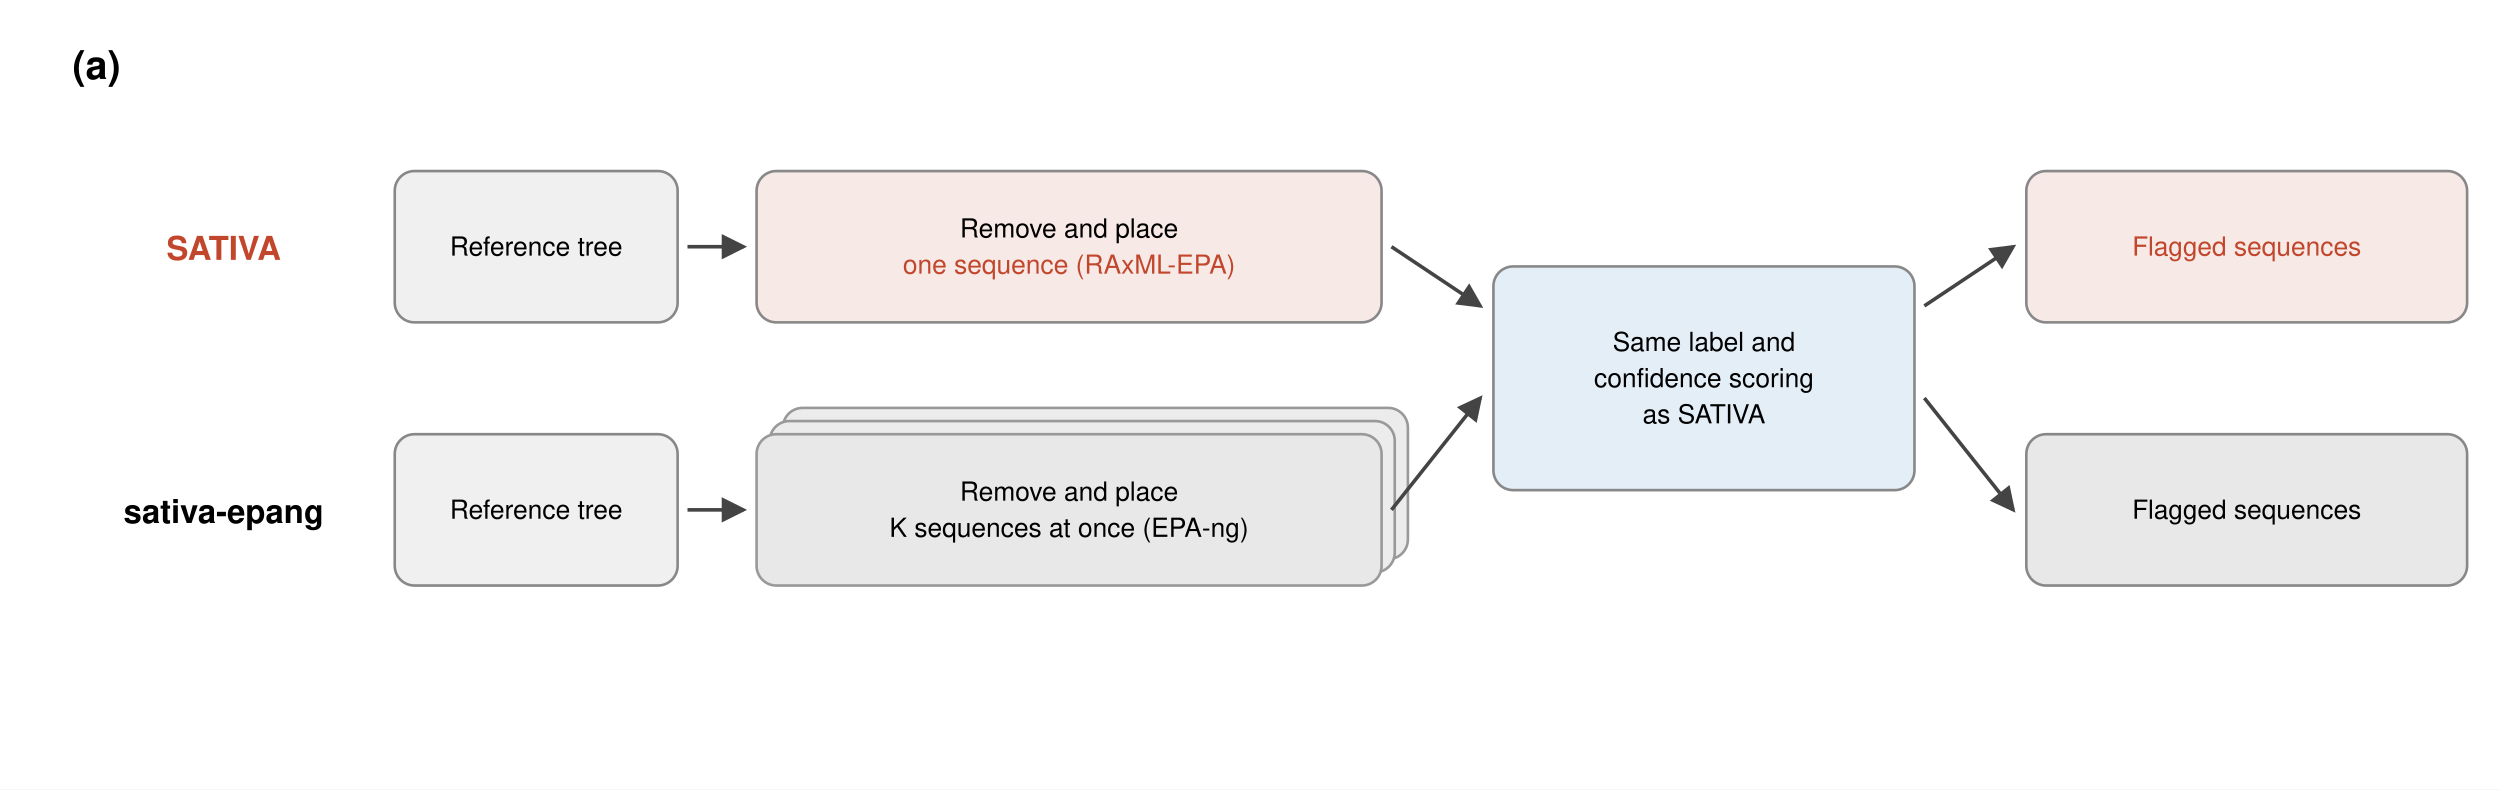
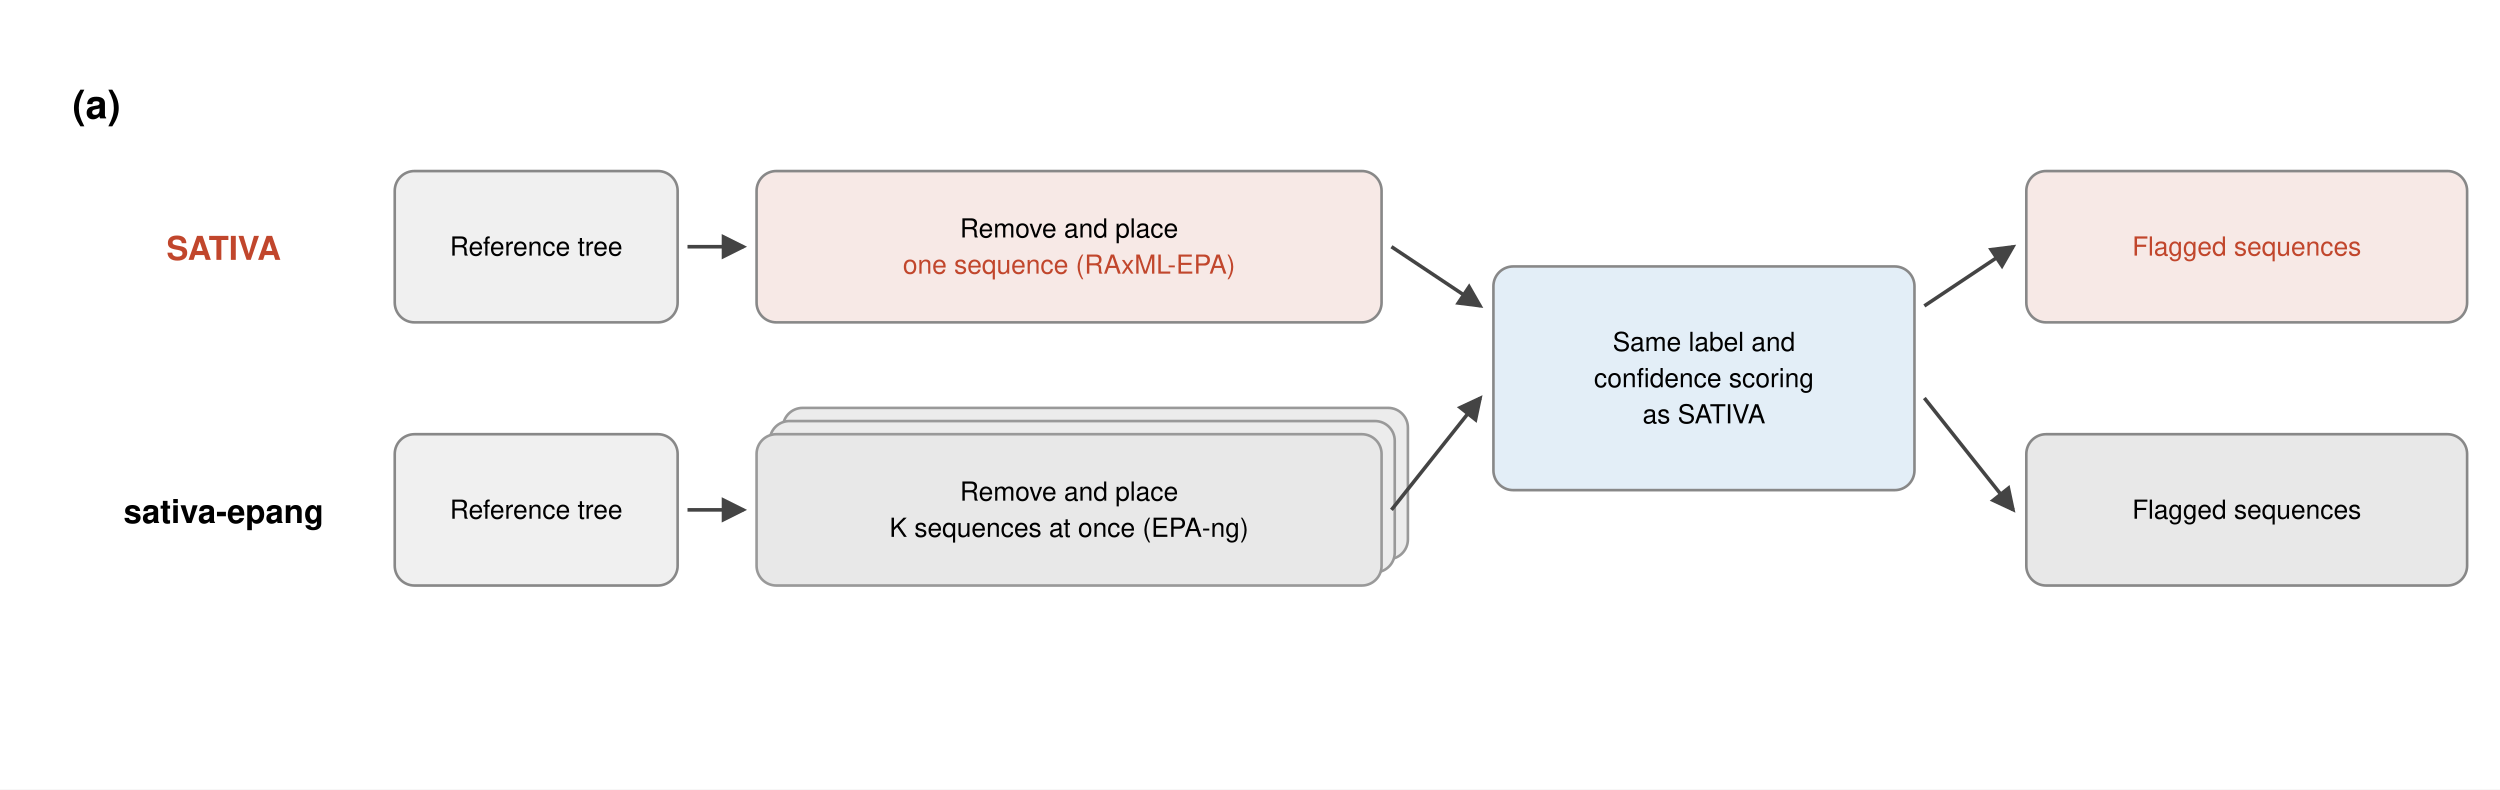
<svg xmlns="http://www.w3.org/2000/svg" width="760" height="240" viewBox="0 0 760 240" font-family="Helvetica,Arial,sans-serif">
  <rect width="760" height="240" fill="#fff" />
  <defs>
    <marker id="head" markerWidth="7" markerHeight="7" refX="6" refY="3.5" orient="auto">
      <path d="M0,0 L7,3.5 L0,7 z" fill="#444" />
    </marker>
  </defs>
-   <text x="22.0" y="24.0" font-size="12" fill="#000" font-weight="bold" text-anchor="start">(a)</text>
+   <text x="22.0" y="36.0" font-size="12" fill="#000" font-weight="bold" text-anchor="start">(a)</text>
  <text x="68.0" y="79.0" font-size="10" fill="#c1462c" font-weight="bold" text-anchor="middle">SATIVA</text>
  <text x="68.0" y="159.0" font-size="10" fill="#000000" font-weight="bold" text-anchor="middle">sativa-epang</text>
  <rect x="120" y="52" width="86" height="46" rx="6" fill="#f0f0f0" stroke="#888" stroke-width="0.8" />
  <text x="163.0" y="77.7" font-size="8" fill="#000" font-weight="normal" text-anchor="middle">Reference tree</text>
  <rect x="120" y="132" width="86" height="46" rx="6" fill="#f0f0f0" stroke="#888" stroke-width="0.8" />
  <text x="163.0" y="157.7" font-size="8" fill="#000" font-weight="normal" text-anchor="middle">Reference tree</text>
  <rect x="230" y="52" width="190" height="46" rx="6" fill="#f7e9e6" stroke="#888" stroke-width="0.8" />
  <text x="325.0" y="72.2" font-size="8" fill="#000" font-weight="normal" text-anchor="middle">Remove and place</text>
  <text x="325.0" y="83.2" font-size="8" fill="#c1462c" font-weight="normal" text-anchor="middle">one sequence (RAxML-EPA)</text>
  <rect x="238" y="124" width="190" height="46" rx="6" fill="#ececec" stroke="#999" stroke-width="0.8" />
  <rect x="234" y="128" width="190" height="46" rx="6" fill="#ececec" stroke="#999" stroke-width="0.8" />
  <rect x="230" y="132" width="190" height="46" rx="6" fill="#e8e8e8" stroke="#999" stroke-width="0.8" />
  <text x="325.0" y="152.2" font-size="8" fill="#000" font-weight="normal" text-anchor="middle">Remove and place</text>
  <text x="325.0" y="163.2" font-size="8" fill="#000000" font-weight="normal" text-anchor="middle">K sequences at once (EPA-ng)</text>
  <rect x="454" y="81.0" width="128" height="68" rx="6" fill="#e3eef7" stroke="#888" stroke-width="0.8" />
  <text x="518.0" y="106.7" font-size="8" fill="#000" font-weight="normal" text-anchor="middle">Same label and</text>
  <text x="518.0" y="117.7" font-size="8" fill="#000" font-weight="normal" text-anchor="middle">confidence scoring</text>
  <text x="518.0" y="128.7" font-size="8" fill="#000" font-weight="normal" text-anchor="middle">as SATIVA</text>
  <rect x="616" y="52" width="134" height="46" rx="6" fill="#f7e9e6" stroke="#888" stroke-width="0.8" />
  <text x="683.0" y="77.7" font-size="8" fill="#c1462c" font-weight="normal" text-anchor="middle">Flagged sequences</text>
  <rect x="616" y="132" width="134" height="46" rx="6" fill="#e8e8e8" stroke="#888" stroke-width="0.8" />
  <text x="683.0" y="157.7" font-size="8" fill="#000000" font-weight="normal" text-anchor="middle">Flagged sequences</text>
  <line x1="209.0" y1="75.0" x2="226.0" y2="75.0" stroke="#444" stroke-width="1.1" marker-end="url(#head)" />
  <line x1="423.0" y1="75.0" x2="450.0" y2="93.0" stroke="#444" stroke-width="1.1" marker-end="url(#head)" />
  <line x1="585.0" y1="93.0" x2="612.0" y2="75.0" stroke="#444" stroke-width="1.1" marker-end="url(#head)" />
  <line x1="209.0" y1="155.0" x2="226.0" y2="155.0" stroke="#444" stroke-width="1.1" marker-end="url(#head)" />
  <line x1="423.0" y1="155.0" x2="450.0" y2="121.0" stroke="#444" stroke-width="1.1" marker-end="url(#head)" />
  <line x1="585.0" y1="121.0" x2="612.0" y2="155.0" stroke="#444" stroke-width="1.1" marker-end="url(#head)" />
</svg>
